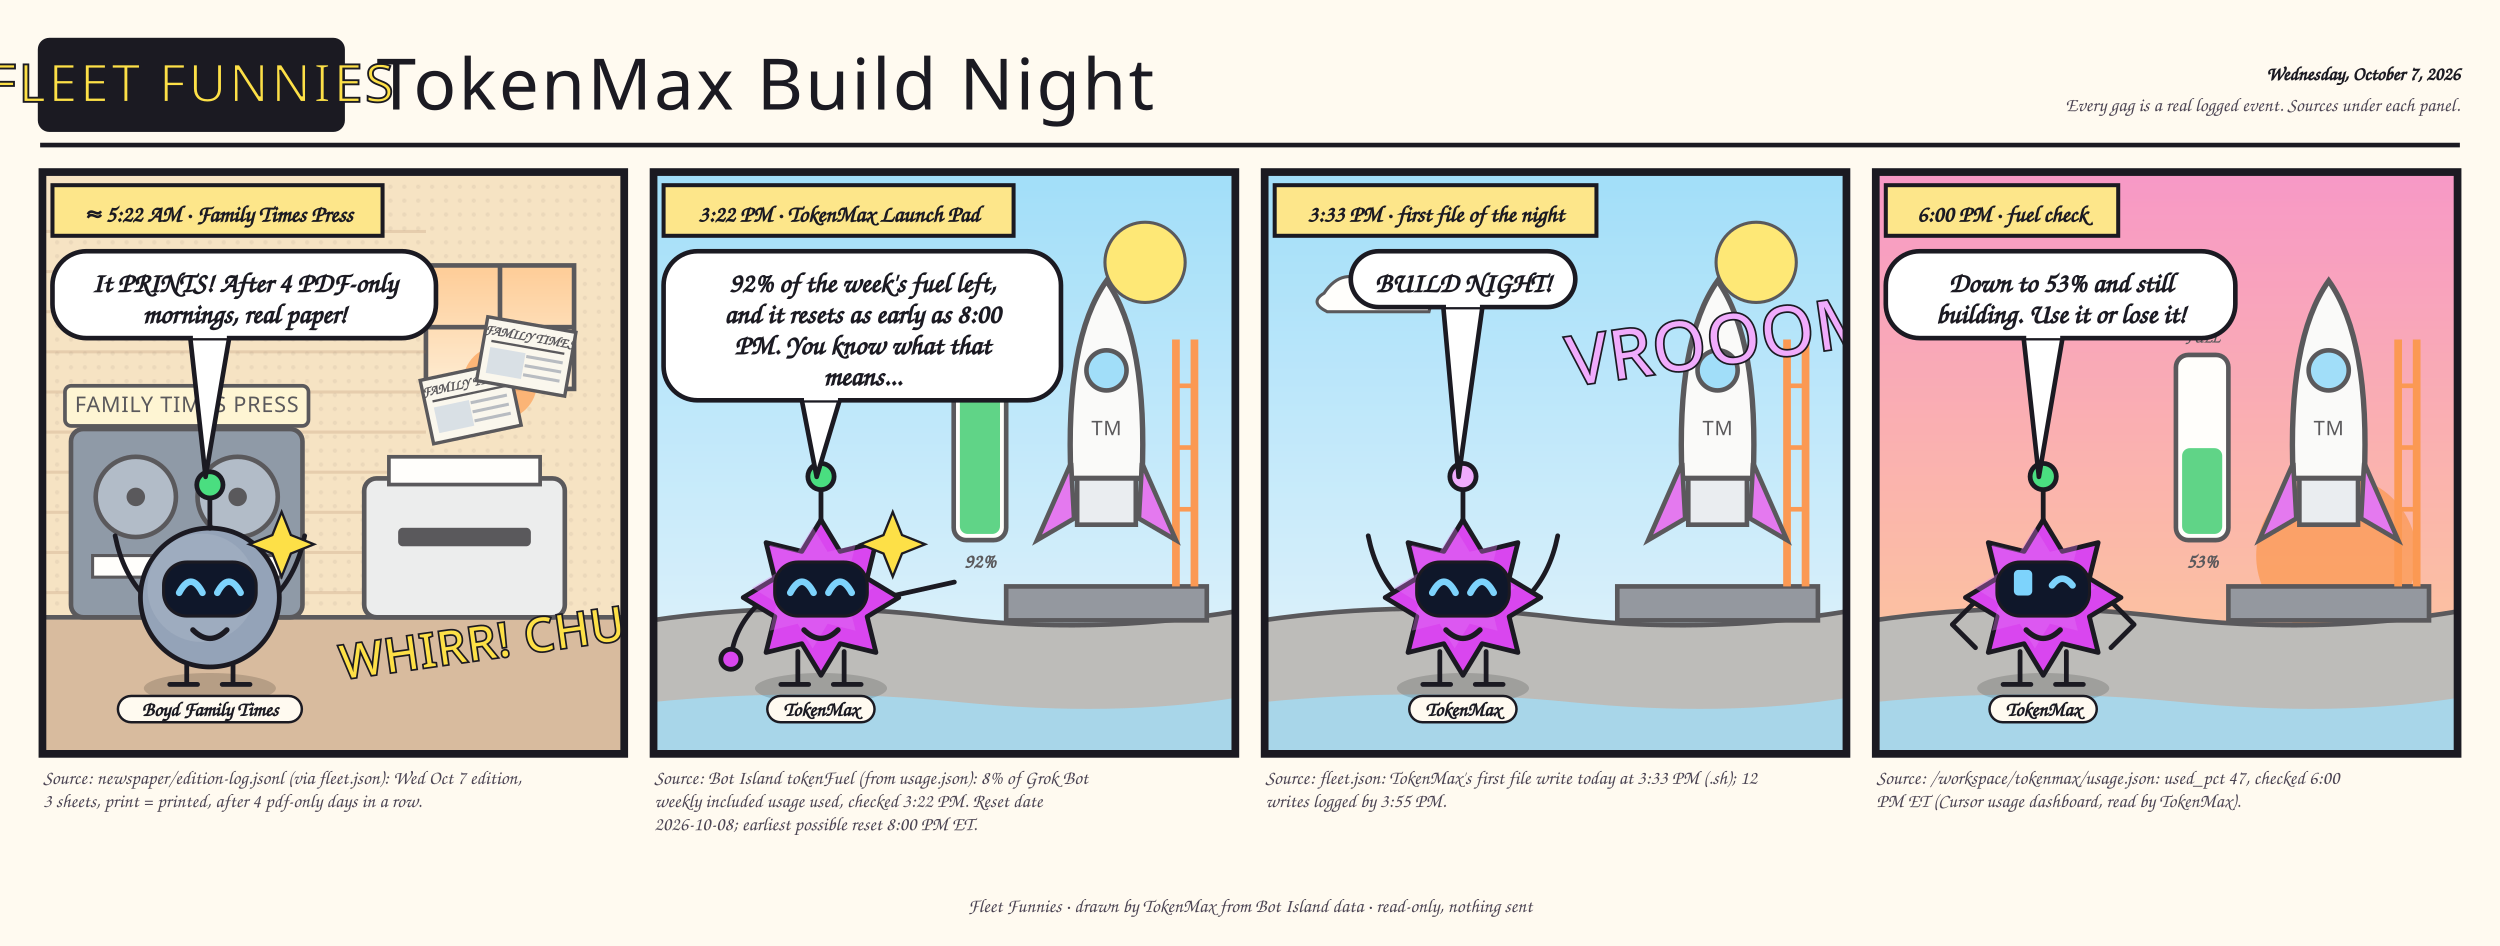
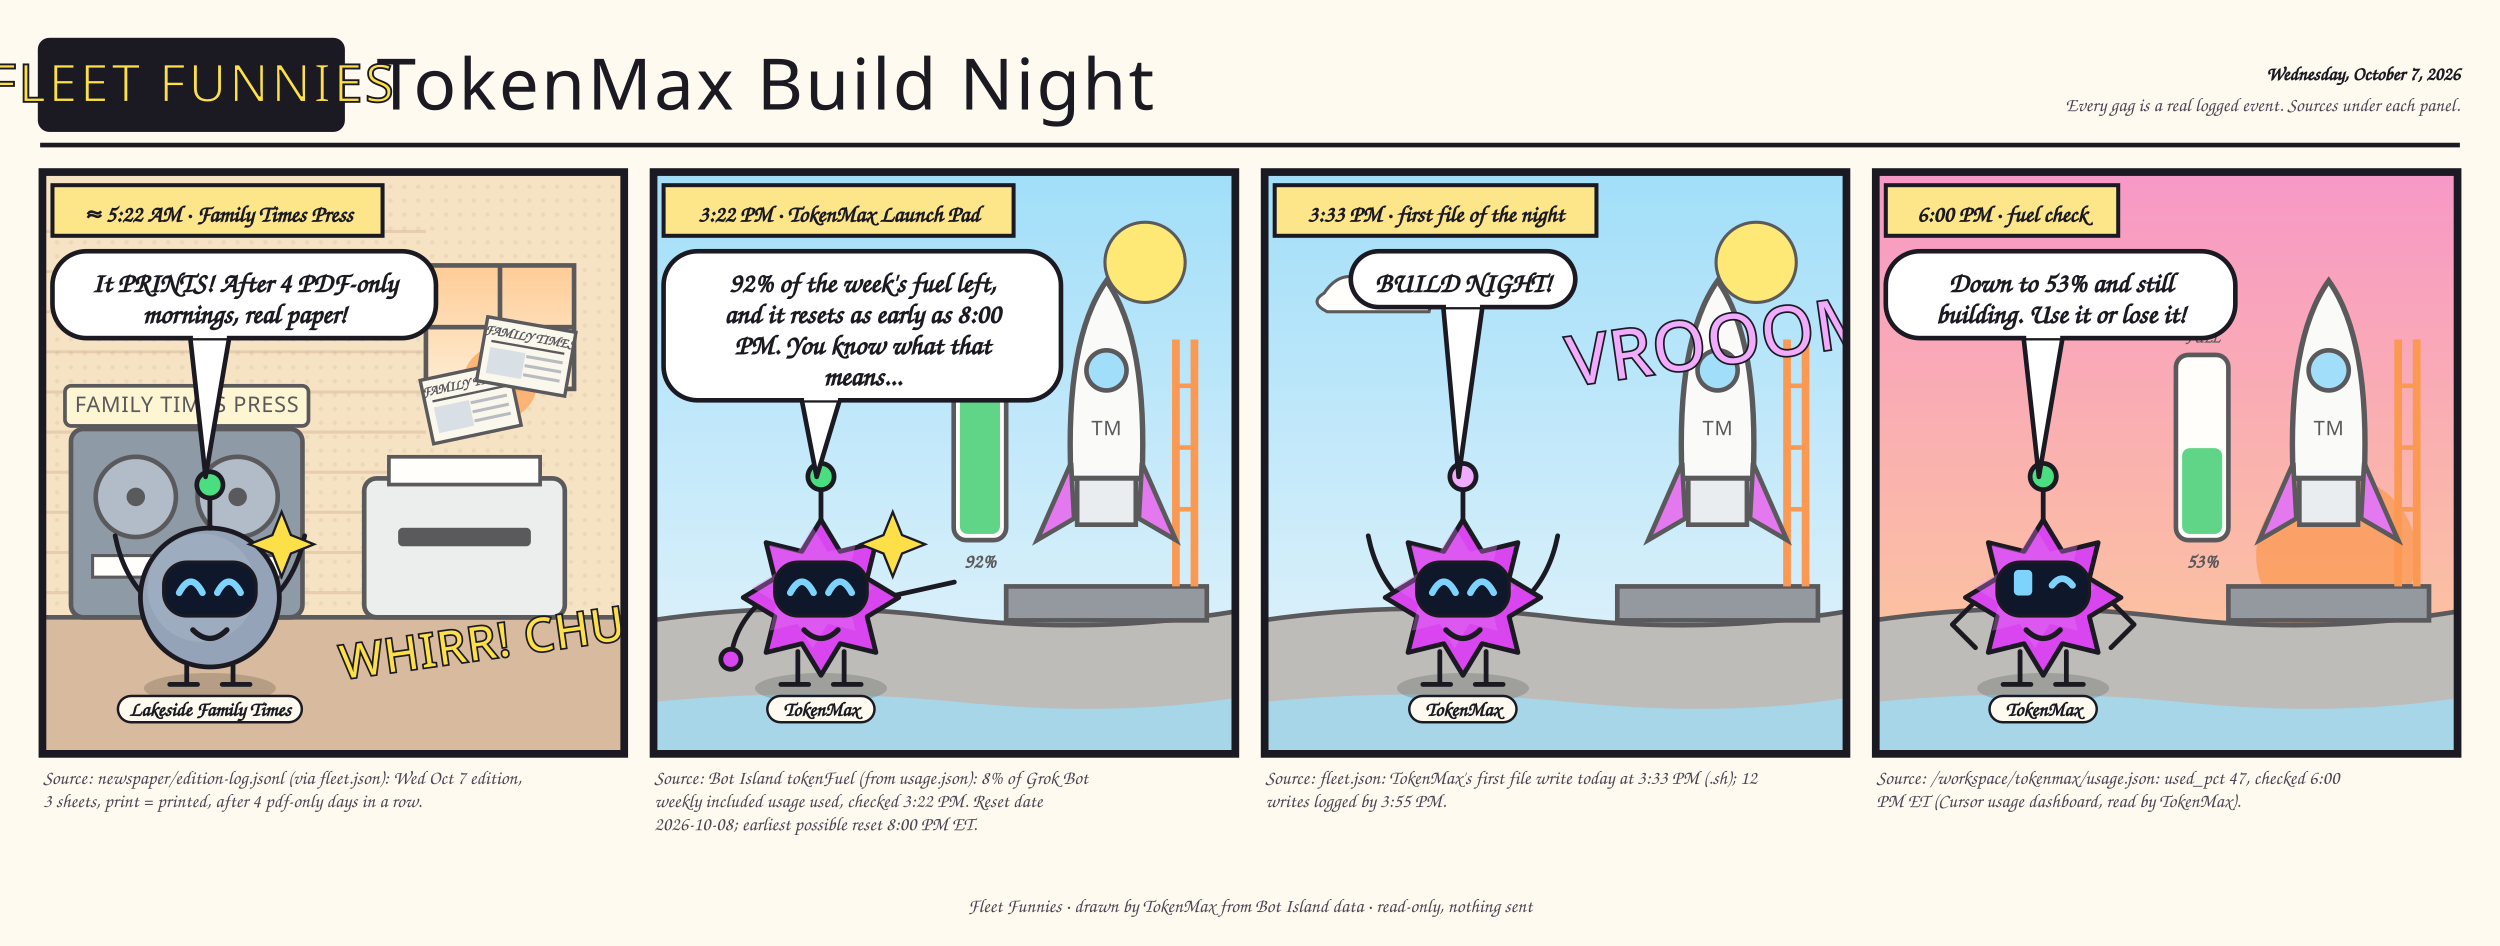
<svg xmlns="http://www.w3.org/2000/svg" width="1620" height="613" viewBox="0 0 1620 613" data-strip="daily-2026-10-07">
  <style>
.bub{font-family:'Comic Neue','Comic Sans MS',cursive;font-weight:700;fill:#1b1a22}
.cap{font-family:'Comic Neue','Comic Sans MS',cursive;font-weight:700;fill:#1b1a22}
.tag{font-family:'Comic Neue',cursive;font-weight:700;font-size:13px;fill:#1b1a22}
.tiny{font-family:'Comic Neue',cursive;font-weight:700;font-size:9px;fill:#1b1a22}
.sign{font-family:'Bangers','Impact',sans-serif;letter-spacing:.5px;fill:#1b1a22}
.chalk{font-family:'Comic Neue',cursive;font-weight:700;fill:#f0fdf4}
.sfx{font-family:'Bangers','Impact',sans-serif;stroke:#1b1a22;stroke-width:2.2px;paint-order:stroke;letter-spacing:1px}
.zzz{font-family:'Bangers','Impact',sans-serif;fill:#6366f1;stroke:#1b1a22;stroke-width:1.4px;paint-order:stroke}
.title{font-family:'Bangers','Impact',sans-serif;letter-spacing:1.5px}
.src{font-family:'Comic Neue',cursive;font-size:12.5px;fill:#4b4453}
.srcb{font-family:'Comic Neue',cursive;font-weight:700;font-size:12.5px;fill:#1b1a22}
</style>
  <rect width="1620" height="613" fill="#fffaf0" />
  <g transform="translate(26,26)">
    <rect width="196" height="58" rx="6" fill="#1b1a22" stroke="#1b1a22" stroke-width="3" />
    <text x="98.0" y="40" text-anchor="middle" class="title" font-size="34" fill="#fde047" stroke="#1b1a22" stroke-width="1.2">FLEET FUNNIES</text>
    <text x="218" y="45" class="title" font-size="46" fill="#1b1a22">TokenMax Build Night</text>
    <text x="1568" y="26" text-anchor="end" class="srcb" font-size="15">Wednesday, October 7, 2026</text>
    <text x="1568" y="46" text-anchor="end" class="src" font-size="12.5">Every gag is a real logged event. Sources under each panel.</text>
    <path d="M0,68 H1568" stroke="#1b1a22" stroke-width="3" />
  </g>
  <g transform="translate(26,110)" class="panel" data-panel="1">
    <defs>
      <linearGradient id="skydaily-2026-10-07-0" x1="0" y1="0" x2="0" y2="1">
        <stop offset="0" stop-color="#fdba74" />
        <stop offset="1" stop-color="#fde7c8" />
      </linearGradient>
      <clipPath id="clipdaily-2026-10-07-0">
        <rect width="380" height="380" />
      </clipPath>
    </defs>
    <g clip-path="url(#clipdaily-2026-10-07-0)">
      <rect width="380" height="380" fill="#f3d9b1" />
      <pattern id="dotsdaily-2026-10-07-0" width="9" height="9" patternUnits="userSpaceOnUse">
        <circle cx="2" cy="2" r="1.4" fill="rgba(0,0,0,.07)" />
      </pattern>
      <rect width="380" height="380" fill="url(#dotsdaily-2026-10-07-0)" />
      <rect y="290" width="380" height="90" fill="#c9a27e" />
      <path d="M0,290 H380" stroke="#1b1a22" stroke-width="3" />
      <rect x="250" y="62" width="96" height="80" fill="url(#skydaily-2026-10-07-0)" stroke="#1b1a22" stroke-width="3" />
      <circle cx="298.0" cy="138.0" r="24.0" fill="#fb923c" opacity=".9" />
      <path d="M298.0,62 V142 M250,102.0 H346" stroke="#1b1a22" stroke-width="3" />
      <path d="M0,40 H250" stroke="rgba(120,53,15,.18)" stroke-width="2" />
      <path d="M0,66 H250" stroke="rgba(120,53,15,.18)" stroke-width="2" />
      <path d="M0,92 H250" stroke="rgba(120,53,15,.18)" stroke-width="2" />
      <path d="M0,118 H250" stroke="rgba(120,53,15,.18)" stroke-width="2" />
      <path d="M0,144 H250" stroke="rgba(120,53,15,.18)" stroke-width="2" />
      <path d="M0,170 H250" stroke="rgba(120,53,15,.18)" stroke-width="2" />
      <path d="M0,196 H250" stroke="rgba(120,53,15,.18)" stroke-width="2" />
      <path d="M0,222 H250" stroke="rgba(120,53,15,.18)" stroke-width="2" />
      <path d="M0,248 H250" stroke="rgba(120,53,15,.18)" stroke-width="2" />
      <path d="M0,274 H250" stroke="rgba(120,53,15,.18)" stroke-width="2" />
      <rect x="20" y="168" width="150" height="122" rx="8" fill="#64748b" stroke="#1b1a22" stroke-width="3" />
      <circle cx="62" cy="212" r="26" fill="#94a3b8" stroke="#1b1a22" stroke-width="3" />
      <circle cx="128" cy="212" r="26" fill="#94a3b8" stroke="#1b1a22" stroke-width="3" />
      <circle cx="62" cy="212" r="6" fill="#1b1a22" />
      <circle cx="128" cy="212" r="6" fill="#1b1a22" />
      <rect x="34" y="250" width="122" height="14" fill="#fff" stroke="#1b1a22" stroke-width="2" />
      <g>
        <rect x="16.1" y="140" width="157.8" height="26" rx="4" fill="#fef3c7" stroke="#1b1a22" stroke-width="2.4" />
        <text x="95" y="157" text-anchor="middle" class="sign" font-size="14">FAMILY TIMES PRESS</text>
      </g>
      <rect x="210" y="200" width="130" height="90" rx="8" fill="#e5e7eb" stroke="#1b1a22" stroke-width="3" />
      <rect x="226" y="186" width="98" height="18" fill="#fff" stroke="#1b1a22" stroke-width="2.4" />
      <rect x="232" y="232" width="86" height="12" rx="3" fill="#1b1a22" />
      <g transform="rotate(-12 279 151)">
        <rect x="250" y="130" width="58" height="42" fill="#f8f5ec" stroke="#1b1a22" stroke-width="2.2" />
        <text x="279" y="141" text-anchor="middle" class="tiny" font-size="8">FAMILY TIMES</text>
        <path d="M255,145 H303" stroke="#1b1a22" stroke-width="1.5" />
        <rect x="255" y="149" width="23.2" height="17" fill="#cbd5e1" />
        <path d="M279,151 H303" stroke="#9ca3af" stroke-width="2" />
        <path d="M279,157 H303" stroke="#9ca3af" stroke-width="2" />
        <path d="M279,163 H303" stroke="#9ca3af" stroke-width="2" />
      </g>
      <g transform="rotate(10 315 121)">
        <rect x="286" y="100" width="58" height="42" fill="#f8f5ec" stroke="#1b1a22" stroke-width="2.2" />
        <text x="315" y="111" text-anchor="middle" class="tiny" font-size="8">FAMILY TIMES</text>
        <path d="M291,115 H339" stroke="#1b1a22" stroke-width="1.5" />
        <rect x="291" y="119" width="23.2" height="17" fill="#cbd5e1" />
        <path d="M315,121 H339" stroke="#9ca3af" stroke-width="2" />
        <path d="M315,127 H339" stroke="#9ca3af" stroke-width="2" />
        <path d="M315,133 H339" stroke="#9ca3af" stroke-width="2" />
      </g>
      <rect width="380" height="380" fill="#fffaf0" opacity=".28" />
      <g transform="translate(110,334)">
        <ellipse cx="0" cy="2" rx="42.8" ry="9.9" fill="rgba(0,0,0,.16)" />
        <path d="M-15,-21.8 V-1 M15,-21.8 V-1" stroke="#1b1a22" stroke-width="3.1" stroke-linejoin="round" stroke-linecap="round" fill="none" />
        <path d="M-26,-0.5 H-8 M8,-0.5 H26" stroke="#1b1a22" stroke-width="3.1" stroke-linejoin="round" stroke-linecap="round" fill="none" />
        <path d="M-41.4,-56.8 q-15,-15 -20,-40 M41.4,-56.8 q15,-15 20,-40" stroke="#1b1a22" stroke-width="3.1" stroke-linejoin="round" stroke-linecap="round" fill="none" />
        <g transform="translate(0,-56.8)">
          <path d="M-45,0 A45,45 0 1 1 45,0 A45,45 0 1 1 -45,0Z" fill="#94a3b8" stroke="#1b1a22" stroke-width="3.1" stroke-linejoin="round" stroke-linecap="round" />
          <path d="M-35.1,0 A35.1,35.1 0 1 1 35.1,0 A35.1,35.1 0 1 1 -35.1,0Z" fill="#b1bccb" opacity=".35" transform="translate(-5.4,-6.3)" />
          <path d="M0,-45 V-67.5" stroke="#1b1a22" stroke-width="3.1" stroke-linejoin="round" stroke-linecap="round" />
          <circle cx="0" cy="-73" r="8.5" fill="#4ade80" stroke="#1b1a22" stroke-width="3.1" stroke-linejoin="round" stroke-linecap="round" />
          <rect x="-30" y="-23" width="60" height="35" rx="15" fill="#0f172a" stroke="#1b1a22" stroke-width="2" />
          <g transform="translate(0,-6)">
            <path d="M-19.9,2.9 Q-12.3,-11.4 -4.8,2.9" fill="none" stroke="#7dd3fc" stroke-width="4.3" stroke-linecap="round" />
            <path d="M4.8,2.9 Q12.3,-11.4 19.9,2.9" fill="none" stroke="#7dd3fc" stroke-width="4.3" stroke-linecap="round" />
          </g>
          <path d="M-11,21 Q0,32 11,21" fill="none" stroke="#1b1a22" stroke-width="3.5" stroke-linecap="round" />
          <path d="M40.5,-40.5 l6,-15 l6,15 l15,6 l-15,6 l-6,15 l-6,-15 l-15,-6z" fill="#fde047" stroke="#1b1a22" stroke-width="1.5" />
        </g>
      </g>
      <g>
        <rect x="50.4" y="341" width="119.2" height="17" rx="8.5" fill="#fffaf0" stroke="#1b1a22" stroke-width="1.6" />
-         <text x="110" y="354" text-anchor="middle" class="tag">Boyd Family Times</text>
+         <text x="110" y="354" text-anchor="middle" class="tag">Lakeside Family Times</text>
      </g>
      <text x="196" y="330" transform="rotate(-8 196 330)" class="sfx" font-size="30" fill="#fde047">WHIRR! CHUNK!</text>
      <rect x="8" y="10" width="213.9" height="32.8" fill="#fde68a" stroke="#1b1a22" stroke-width="2.6" />
      <text x="114.9" y="33.8" text-anchor="middle" class="cap" font-size="15">≈5:22 AM · Family Times Press</text>
      <path d="M97,106.1 L107.2,199 L123,106.1" fill="#ffffff" stroke="#1b1a22" stroke-width="3" stroke-linejoin="round" />
      <rect x="8" y="52.8" width="248.5" height="56.3" rx="22" fill="#ffffff" stroke="#1b1a22" stroke-width="3" />
      <path d="M99,107.1 H121" stroke="#ffffff" stroke-width="4" />
      <text x="132.3" y="79.4" text-anchor="middle" class="bub" font-size="18">It PRINTS! After 4 PDF-only</text>
      <text x="132.3" y="99.5" text-anchor="middle" class="bub" font-size="18">mornings, real paper!</text>
    </g>
    <rect x="1.5" y="1.5" width="377" height="377" fill="none" stroke="#1b1a22" stroke-width="5" />
    <text x="2" y="398" class="src">Source: newspaper/edition-log.jsonl (via fleet.json): Wed Oct 7 edition,</text>
    <text x="2" y="413" class="src">3 sheets, print = printed, after 4 pdf-only days in a row.</text>
  </g>
  <g transform="translate(422,110)" class="panel" data-panel="2">
    <defs>
      <linearGradient id="skydaily-2026-10-07-1" x1="0" y1="0" x2="0" y2="1">
        <stop offset="0" stop-color="#7dd3fc" />
        <stop offset="1" stop-color="#e0f2fe" />
      </linearGradient>
      <clipPath id="clipdaily-2026-10-07-1">
        <rect width="380" height="380" />
      </clipPath>
    </defs>
    <g clip-path="url(#clipdaily-2026-10-07-1)">
      <rect width="380" height="380" fill="url(#skydaily-2026-10-07-1)" />
      <circle cx="320" cy="60" r="26" fill="#fde047" stroke="#1b1a22" stroke-width="2" />
      <path d="M40,80 q12,-18 30,-6 q14,-12 26,4 q16,0 12,14 h-66 q-12,-6 -2,-12z" fill="#fff" stroke="#1b1a22" stroke-width="2" />
      <path d="M0,292 Q95,278 190,290 T380,286 V380 H0Z" fill="#a3a3a3" stroke="#1b1a22" stroke-width="3" />
      <path d="M0,345 Q100,335 200,345 T380,342 V380 H0Z" fill="#7dd3fc" opacity=".75" />
      <rect x="230" y="270" width="130" height="22" fill="#6b7280" stroke="#1b1a22" stroke-width="3" />
      <path d="M352,110 V270 M340,110 V270" stroke="#f97316" stroke-width="5" />
      <path d="M340,140 H352 M340,180 H352 M340,220 H352" stroke="#f97316" stroke-width="3" />
      <path d="M295,72 Q322,110 318,200 L272,200 Q268,110 295,72Z" fill="#f8fafc" stroke="#1b1a22" stroke-width="3.5" />
      <path d="M272,190 L250,240 L274,226Z M318,190 L340,240 L316,226Z" fill="#d946ef" stroke="#1b1a22" stroke-width="3" />
      <rect x="276" y="200" width="38" height="30" fill="#e2e8f0" stroke="#1b1a22" stroke-width="3" />
      <circle cx="295" cy="130" r="13" fill="#7dd3fc" stroke="#1b1a22" stroke-width="3" />
      <text x="295" y="172" text-anchor="middle" class="sign" font-size="13">TM</text>
      <g>
        <rect x="196" y="120" width="34" height="120" rx="8" fill="#fff" stroke="#1b1a22" stroke-width="3" />
        <rect x="200" y="133.6" width="26" height="102.4" rx="5" fill="#22c55e" />
        <text x="213" y="112" text-anchor="middle" class="tiny" font-size="12">FUEL</text>
        <text x="213" y="258" text-anchor="middle" class="tag" font-size="15">92%</text>
      </g>
      <rect width="380" height="380" fill="#fffaf0" opacity=".28" />
      <g transform="translate(110,334)">
        <ellipse cx="0" cy="2" rx="42.8" ry="9.9" fill="rgba(0,0,0,.16)" />
        <path d="M-15,-21.8 V-1 M15,-21.8 V-1" stroke="#1b1a22" stroke-width="3.1" stroke-linejoin="round" stroke-linecap="round" fill="none" />
        <path d="M-26,-0.5 H-8 M8,-0.5 H26" stroke="#1b1a22" stroke-width="3.1" stroke-linejoin="round" stroke-linecap="round" fill="none" />
        <path d="M-41.4,-51.8 q-15,15 -17,35 M41.4,-56.8 l45,-10" stroke="#1b1a22" stroke-width="3.1" stroke-linejoin="round" stroke-linecap="round" fill="none" />
        <circle cx="-58.4" cy="-16.8" r="6.5" fill="#d946ef" stroke="#1b1a22" stroke-width="3.1" stroke-linejoin="round" stroke-linecap="round" />
        <g transform="translate(0,-56.8)">
          <path d="M50.4,0 L29.9,12.4 L35.6,35.6 L12.4,29.9 L0,50.4 L-12.4,29.9 L-35.6,35.6 L-29.9,12.4 L-50.4,0 L-29.9,-12.4 L-35.6,-35.6 L-12.4,-29.9 L-0,-50.4 L12.4,-29.9 L35.6,-35.6 L29.9,-12.4Z" fill="#d946ef" stroke="#1b1a22" stroke-width="3.1" stroke-linejoin="round" stroke-linecap="round" />
          <path d="M39.3,0 L23.3,9.7 L27.8,27.8 L9.7,23.3 L0,39.3 L-9.7,23.3 L-27.8,27.8 L-23.3,9.7 L-39.3,0 L-23.3,-9.7 L-27.8,-27.8 L-9.7,-23.3 L-0,-39.3 L9.7,-23.3 L27.8,-27.8 L23.3,-9.7Z" fill="#e379f3" opacity=".35" transform="translate(-5.4,-6.3)" />
          <path d="M0,-50.4 V-72.9" stroke="#1b1a22" stroke-width="3.1" stroke-linejoin="round" stroke-linecap="round" />
          <circle cx="0" cy="-78.4" r="8.5" fill="#4ade80" stroke="#1b1a22" stroke-width="3.1" stroke-linejoin="round" stroke-linecap="round" />
          <rect x="-30" y="-23" width="60" height="35" rx="15" fill="#0f172a" stroke="#1b1a22" stroke-width="2" />
          <g transform="translate(0,-6)">
            <path d="M-19.9,2.9 Q-12.3,-11.4 -4.8,2.9" fill="none" stroke="#7dd3fc" stroke-width="4.3" stroke-linecap="round" />
            <path d="M4.8,2.9 Q12.3,-11.4 19.9,2.9" fill="none" stroke="#7dd3fc" stroke-width="4.3" stroke-linecap="round" />
          </g>
          <path d="M-11,21 Q0,32 11,21" fill="none" stroke="#1b1a22" stroke-width="3.5" stroke-linecap="round" />
          <path d="M40.5,-40.5 l6,-15 l6,15 l15,6 l-15,6 l-6,15 l-6,-15 l-15,-6z" fill="#fde047" stroke="#1b1a22" stroke-width="1.5" />
        </g>
      </g>
      <g>
        <rect x="75.2" y="341" width="69.5" height="17" rx="8.5" fill="#fffaf0" stroke="#1b1a22" stroke-width="1.6" />
        <text x="110" y="354" text-anchor="middle" class="tag">TokenMax</text>
      </g>
      <rect x="8" y="10" width="226.8" height="32.8" fill="#fde68a" stroke="#1b1a22" stroke-width="2.6" />
      <text x="121.4" y="33.8" text-anchor="middle" class="cap" font-size="15">3:22 PM · TokenMax Launch Pad</text>
      <path d="M97,146.4 L107.2,199 L123,146.4" fill="#ffffff" stroke="#1b1a22" stroke-width="3" stroke-linejoin="round" />
      <rect x="8" y="52.8" width="257.5" height="96.6" rx="22" fill="#ffffff" stroke="#1b1a22" stroke-width="3" />
      <path d="M99,147.4 H121" stroke="#ffffff" stroke-width="4" />
      <text x="136.7" y="79.4" text-anchor="middle" class="bub" font-size="18">92% of the week's fuel left,</text>
      <text x="136.7" y="99.5" text-anchor="middle" class="bub" font-size="18">and it resets as early as 8:00</text>
      <text x="136.7" y="119.7" text-anchor="middle" class="bub" font-size="18">PM. You know what that</text>
      <text x="136.7" y="139.8" text-anchor="middle" class="bub" font-size="18">means...</text>
    </g>
    <rect x="1.5" y="1.5" width="377" height="377" fill="none" stroke="#1b1a22" stroke-width="5" />
    <text x="2" y="398" class="src">Source: Bot Island tokenFuel (from usage.json): 8% of Grok Bot</text>
    <text x="2" y="413" class="src">weekly included usage used, checked 3:22 PM. Reset date</text>
    <text x="2" y="428" class="src">2026-10-08; earliest possible reset 8:00 PM ET.</text>
  </g>
  <g transform="translate(818,110)" class="panel" data-panel="3">
    <defs>
      <linearGradient id="skydaily-2026-10-07-2" x1="0" y1="0" x2="0" y2="1">
        <stop offset="0" stop-color="#7dd3fc" />
        <stop offset="1" stop-color="#e0f2fe" />
      </linearGradient>
      <clipPath id="clipdaily-2026-10-07-2">
        <rect width="380" height="380" />
      </clipPath>
    </defs>
    <g clip-path="url(#clipdaily-2026-10-07-2)">
      <rect width="380" height="380" fill="url(#skydaily-2026-10-07-2)" />
      <circle cx="320" cy="60" r="26" fill="#fde047" stroke="#1b1a22" stroke-width="2" />
      <path d="M40,80 q12,-18 30,-6 q14,-12 26,4 q16,0 12,14 h-66 q-12,-6 -2,-12z" fill="#fff" stroke="#1b1a22" stroke-width="2" />
      <path d="M0,292 Q95,278 190,290 T380,286 V380 H0Z" fill="#a3a3a3" stroke="#1b1a22" stroke-width="3" />
      <path d="M0,345 Q100,335 200,345 T380,342 V380 H0Z" fill="#7dd3fc" opacity=".75" />
      <rect x="230" y="270" width="130" height="22" fill="#6b7280" stroke="#1b1a22" stroke-width="3" />
      <path d="M352,110 V270 M340,110 V270" stroke="#f97316" stroke-width="5" />
      <path d="M340,140 H352 M340,180 H352 M340,220 H352" stroke="#f97316" stroke-width="3" />
      <path d="M295,72 Q322,110 318,200 L272,200 Q268,110 295,72Z" fill="#f8fafc" stroke="#1b1a22" stroke-width="3.5" />
      <path d="M272,190 L250,240 L274,226Z M318,190 L340,240 L316,226Z" fill="#d946ef" stroke="#1b1a22" stroke-width="3" />
      <rect x="276" y="200" width="38" height="30" fill="#e2e8f0" stroke="#1b1a22" stroke-width="3" />
      <circle cx="295" cy="130" r="13" fill="#7dd3fc" stroke="#1b1a22" stroke-width="3" />
      <text x="295" y="172" text-anchor="middle" class="sign" font-size="13">TM</text>
      <rect width="380" height="380" fill="#fffaf0" opacity=".28" />
      <g transform="translate(130,334)">
        <ellipse cx="0" cy="2" rx="42.8" ry="9.9" fill="rgba(0,0,0,.16)" />
        <path d="M-15,-21.8 V-1 M15,-21.8 V-1" stroke="#1b1a22" stroke-width="3.1" stroke-linejoin="round" stroke-linecap="round" fill="none" />
        <path d="M-26,-0.5 H-8 M8,-0.5 H26" stroke="#1b1a22" stroke-width="3.1" stroke-linejoin="round" stroke-linecap="round" fill="none" />
        <path d="M-41.4,-56.8 q-15,-15 -20,-40 M41.4,-56.8 q15,-15 20,-40" stroke="#1b1a22" stroke-width="3.1" stroke-linejoin="round" stroke-linecap="round" fill="none" />
        <g transform="translate(0,-56.8)">
          <path d="M50.4,0 L29.9,12.4 L35.6,35.6 L12.4,29.9 L0,50.4 L-12.4,29.9 L-35.6,35.6 L-29.9,12.4 L-50.4,0 L-29.9,-12.4 L-35.6,-35.6 L-12.4,-29.9 L-0,-50.4 L12.4,-29.9 L35.6,-35.6 L29.9,-12.4Z" fill="#d946ef" stroke="#1b1a22" stroke-width="3.1" stroke-linejoin="round" stroke-linecap="round" />
          <path d="M39.3,0 L23.3,9.7 L27.8,27.8 L9.7,23.3 L0,39.3 L-9.7,23.3 L-27.8,27.8 L-23.3,9.7 L-39.3,0 L-23.3,-9.7 L-27.8,-27.8 L-9.7,-23.3 L-0,-39.3 L9.7,-23.3 L27.8,-27.8 L23.3,-9.7Z" fill="#e379f3" opacity=".35" transform="translate(-5.4,-6.3)" />
          <path d="M0,-50.4 V-72.9" stroke="#1b1a22" stroke-width="3.1" stroke-linejoin="round" stroke-linecap="round" />
          <circle cx="0" cy="-78.4" r="8.5" fill="#f0abfc" stroke="#1b1a22" stroke-width="3.1" stroke-linejoin="round" stroke-linecap="round" />
          <rect x="-30" y="-23" width="60" height="35" rx="15" fill="#0f172a" stroke="#1b1a22" stroke-width="2" />
          <g transform="translate(0,-6)">
            <path d="M-19.9,2.9 Q-12.3,-11.4 -4.8,2.9" fill="none" stroke="#7dd3fc" stroke-width="4.3" stroke-linecap="round" />
            <path d="M4.8,2.9 Q12.3,-11.4 19.9,2.9" fill="none" stroke="#7dd3fc" stroke-width="4.3" stroke-linecap="round" />
          </g>
          <path d="M-11,21 Q0,32 11,21" fill="none" stroke="#1b1a22" stroke-width="3.5" stroke-linecap="round" />
        </g>
      </g>
      <g>
        <rect x="95.2" y="341" width="69.5" height="17" rx="8.5" fill="#fffaf0" stroke="#1b1a22" stroke-width="1.6" />
        <text x="130" y="354" text-anchor="middle" class="tag">TokenMax</text>
      </g>
      <text x="200" y="140" transform="rotate(-8 200 140)" class="sfx" font-size="44" fill="#f0abfc">VROOOM!</text>
      <rect x="8" y="10" width="208.5" height="32.8" fill="#fde68a" stroke="#1b1a22" stroke-width="2.6" />
      <text x="112.2" y="33.8" text-anchor="middle" class="cap" font-size="15">3:33 PM · first file of the night</text>
      <path d="M117,86 L127.2,199 L143,86" fill="#ffffff" stroke="#1b1a22" stroke-width="3" stroke-linejoin="round" />
      <rect x="57.3" y="52.8" width="145.5" height="36.2" rx="18.1" fill="#ffffff" stroke="#1b1a22" stroke-width="3" />
      <path d="M119,87 H141" stroke="#ffffff" stroke-width="4" />
      <text x="130" y="79.4" text-anchor="middle" class="bub" font-size="18">BUILD NIGHT!</text>
    </g>
    <rect x="1.5" y="1.5" width="377" height="377" fill="none" stroke="#1b1a22" stroke-width="5" />
    <text x="2" y="398" class="src">Source: fleet.json: TokenMax's first file write today at 3:33 PM (.sh); 12</text>
    <text x="2" y="413" class="src">writes logged by 3:55 PM.</text>
  </g>
  <g transform="translate(1214,110)" class="panel" data-panel="4">
    <defs>
      <linearGradient id="skydaily-2026-10-07-3" x1="0" y1="0" x2="0" y2="1">
        <stop offset="0" stop-color="#f472b6" />
        <stop offset="1" stop-color="#fdba74" />
      </linearGradient>
      <clipPath id="clipdaily-2026-10-07-3">
        <rect width="380" height="380" />
      </clipPath>
    </defs>
    <g clip-path="url(#clipdaily-2026-10-07-3)">
      <rect width="380" height="380" fill="url(#skydaily-2026-10-07-3)" />
      <circle cx="300" cy="250" r="52" fill="#f97316" opacity=".75" />
      <path d="M0,292 Q95,278 190,290 T380,286 V380 H0Z" fill="#a3a3a3" stroke="#1b1a22" stroke-width="3" />
      <path d="M0,345 Q100,335 200,345 T380,342 V380 H0Z" fill="#7dd3fc" opacity=".75" />
      <rect x="230" y="270" width="130" height="22" fill="#6b7280" stroke="#1b1a22" stroke-width="3" />
      <path d="M352,110 V270 M340,110 V270" stroke="#f97316" stroke-width="5" />
      <path d="M340,140 H352 M340,180 H352 M340,220 H352" stroke="#f97316" stroke-width="3" />
      <path d="M295,72 Q322,110 318,200 L272,200 Q268,110 295,72Z" fill="#f8fafc" stroke="#1b1a22" stroke-width="3.5" />
      <path d="M272,190 L250,240 L274,226Z M318,190 L340,240 L316,226Z" fill="#d946ef" stroke="#1b1a22" stroke-width="3" />
      <rect x="276" y="200" width="38" height="30" fill="#e2e8f0" stroke="#1b1a22" stroke-width="3" />
      <circle cx="295" cy="130" r="13" fill="#7dd3fc" stroke="#1b1a22" stroke-width="3" />
      <text x="295" y="172" text-anchor="middle" class="sign" font-size="13">TM</text>
      <g>
        <rect x="196" y="120" width="34" height="120" rx="8" fill="#fff" stroke="#1b1a22" stroke-width="3" />
        <rect x="200" y="180.4" width="26" height="55.6" rx="5" fill="#22c55e" />
        <text x="213" y="112" text-anchor="middle" class="tiny" font-size="12">FUEL</text>
        <text x="213" y="258" text-anchor="middle" class="tag" font-size="15">53%</text>
      </g>
      <rect width="380" height="380" fill="#fffaf0" opacity=".28" />
      <g transform="translate(110,334)">
        <ellipse cx="0" cy="2" rx="42.8" ry="9.9" fill="rgba(0,0,0,.16)" />
        <path d="M-15,-21.8 V-1 M15,-21.8 V-1" stroke="#1b1a22" stroke-width="3.1" stroke-linejoin="round" stroke-linecap="round" fill="none" />
        <path d="M-26,-0.5 H-8 M8,-0.5 H26" stroke="#1b1a22" stroke-width="3.1" stroke-linejoin="round" stroke-linecap="round" fill="none" />
        <path d="M-41.4,-56.8 l-17.5,17.5 l15,15 M41.4,-56.8 l17.5,17.5 l-15,15" stroke="#1b1a22" stroke-width="3.1" stroke-linejoin="round" stroke-linecap="round" fill="none" />
        <g transform="translate(0,-56.8)">
          <path d="M50.4,0 L29.9,12.4 L35.6,35.6 L12.4,29.9 L0,50.4 L-12.4,29.9 L-35.6,35.6 L-29.9,12.4 L-50.4,0 L-29.9,-12.4 L-35.6,-35.6 L-12.4,-29.9 L-0,-50.4 L12.4,-29.9 L35.6,-35.6 L29.9,-12.4Z" fill="#d946ef" stroke="#1b1a22" stroke-width="3.1" stroke-linejoin="round" stroke-linecap="round" />
          <path d="M39.3,0 L23.3,9.7 L27.8,27.8 L9.7,23.3 L0,39.3 L-9.7,23.3 L-27.8,27.8 L-23.3,9.7 L-39.3,0 L-23.3,-9.7 L-27.8,-27.8 L-9.7,-23.3 L-0,-39.3 L9.7,-23.3 L27.8,-27.8 L23.3,-9.7Z" fill="#e379f3" opacity=".35" transform="translate(-5.4,-6.3)" />
          <path d="M0,-50.4 V-72.9" stroke="#1b1a22" stroke-width="3.1" stroke-linejoin="round" stroke-linecap="round" />
          <circle cx="0" cy="-78.4" r="8.5" fill="#4ade80" stroke="#1b1a22" stroke-width="3.1" stroke-linejoin="round" stroke-linecap="round" />
          <rect x="-30" y="-23" width="60" height="35" rx="15" fill="#0f172a" stroke="#1b1a22" stroke-width="2" />
          <g transform="translate(0,-6)">
            <rect x="-19" y="-11.9" width="11.9" height="16.6" rx="2.9" fill="#7dd3fc" />
            <path d="M5.7,-1.9 Q12.3,-10.5 19,-1.9" fill="none" stroke="#7dd3fc" stroke-width="4.3" stroke-linecap="round" />
          </g>
          <path d="M-11,21 Q0,32 11,21" fill="none" stroke="#1b1a22" stroke-width="3.5" stroke-linecap="round" />
        </g>
      </g>
      <g>
        <rect x="75.2" y="341" width="69.5" height="17" rx="8.5" fill="#fffaf0" stroke="#1b1a22" stroke-width="1.6" />
        <text x="110" y="354" text-anchor="middle" class="tag">TokenMax</text>
      </g>
      <rect x="8" y="10" width="150.6" height="32.8" fill="#fde68a" stroke="#1b1a22" stroke-width="2.6" />
      <text x="83.3" y="33.8" text-anchor="middle" class="cap" font-size="15">6:00 PM · fuel check</text>
      <path d="M97,106.1 L107.2,199 L123,106.1" fill="#ffffff" stroke="#1b1a22" stroke-width="3" stroke-linejoin="round" />
      <rect x="8" y="52.8" width="226.5" height="56.3" rx="22" fill="#ffffff" stroke="#1b1a22" stroke-width="3" />
      <path d="M99,107.1 H121" stroke="#ffffff" stroke-width="4" />
      <text x="121.2" y="79.4" text-anchor="middle" class="bub" font-size="18">Down to 53% and still</text>
      <text x="121.2" y="99.5" text-anchor="middle" class="bub" font-size="18">building. Use it or lose it!</text>
    </g>
    <rect x="1.5" y="1.5" width="377" height="377" fill="none" stroke="#1b1a22" stroke-width="5" />
    <text x="2" y="398" class="src">Source: /workspace/tokenmax/usage.json: used_pct 47, checked 6:00</text>
    <text x="2" y="413" class="src">PM ET (Cursor usage dashboard, read by TokenMax).</text>
  </g>
  <text x="810.0" y="591" text-anchor="middle" class="src">Fleet Funnies · drawn by TokenMax from Bot Island data · read-only, nothing sent</text>
</svg>
